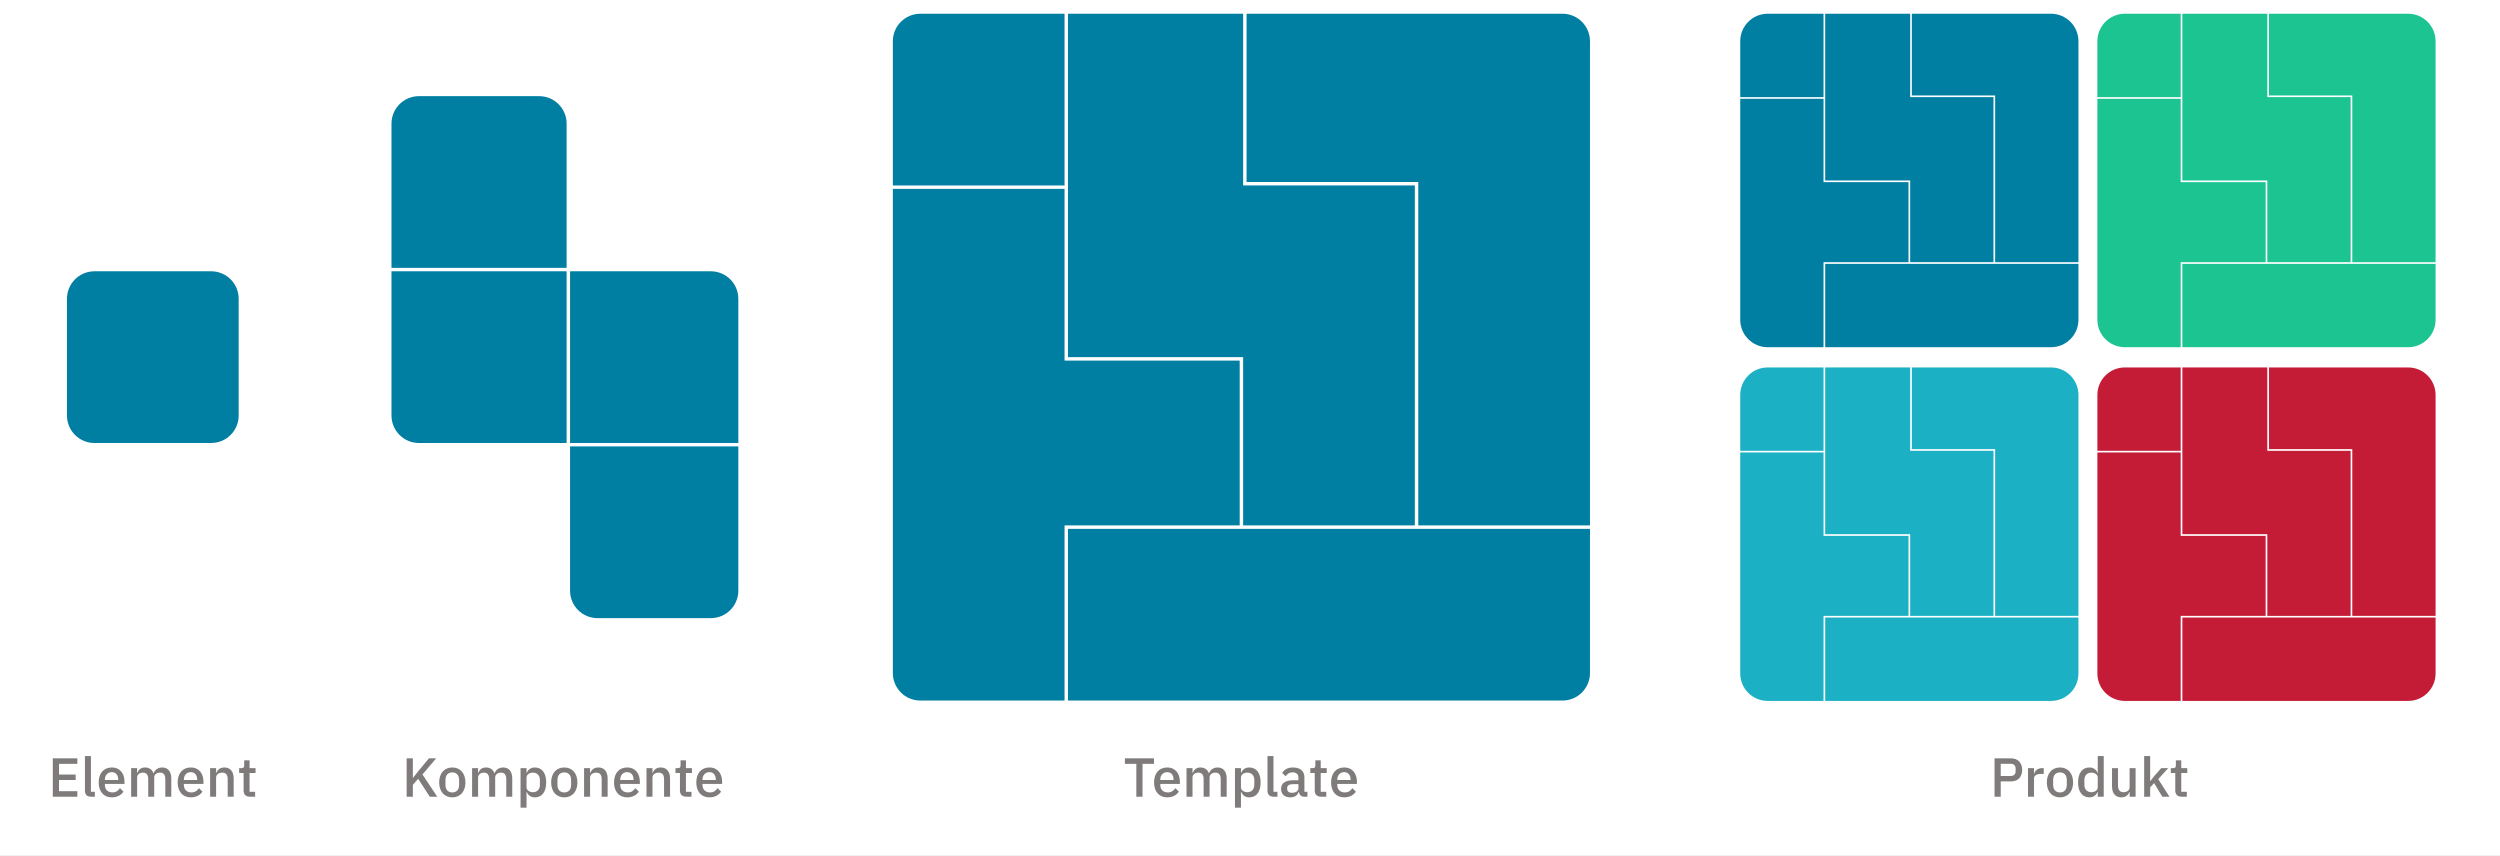
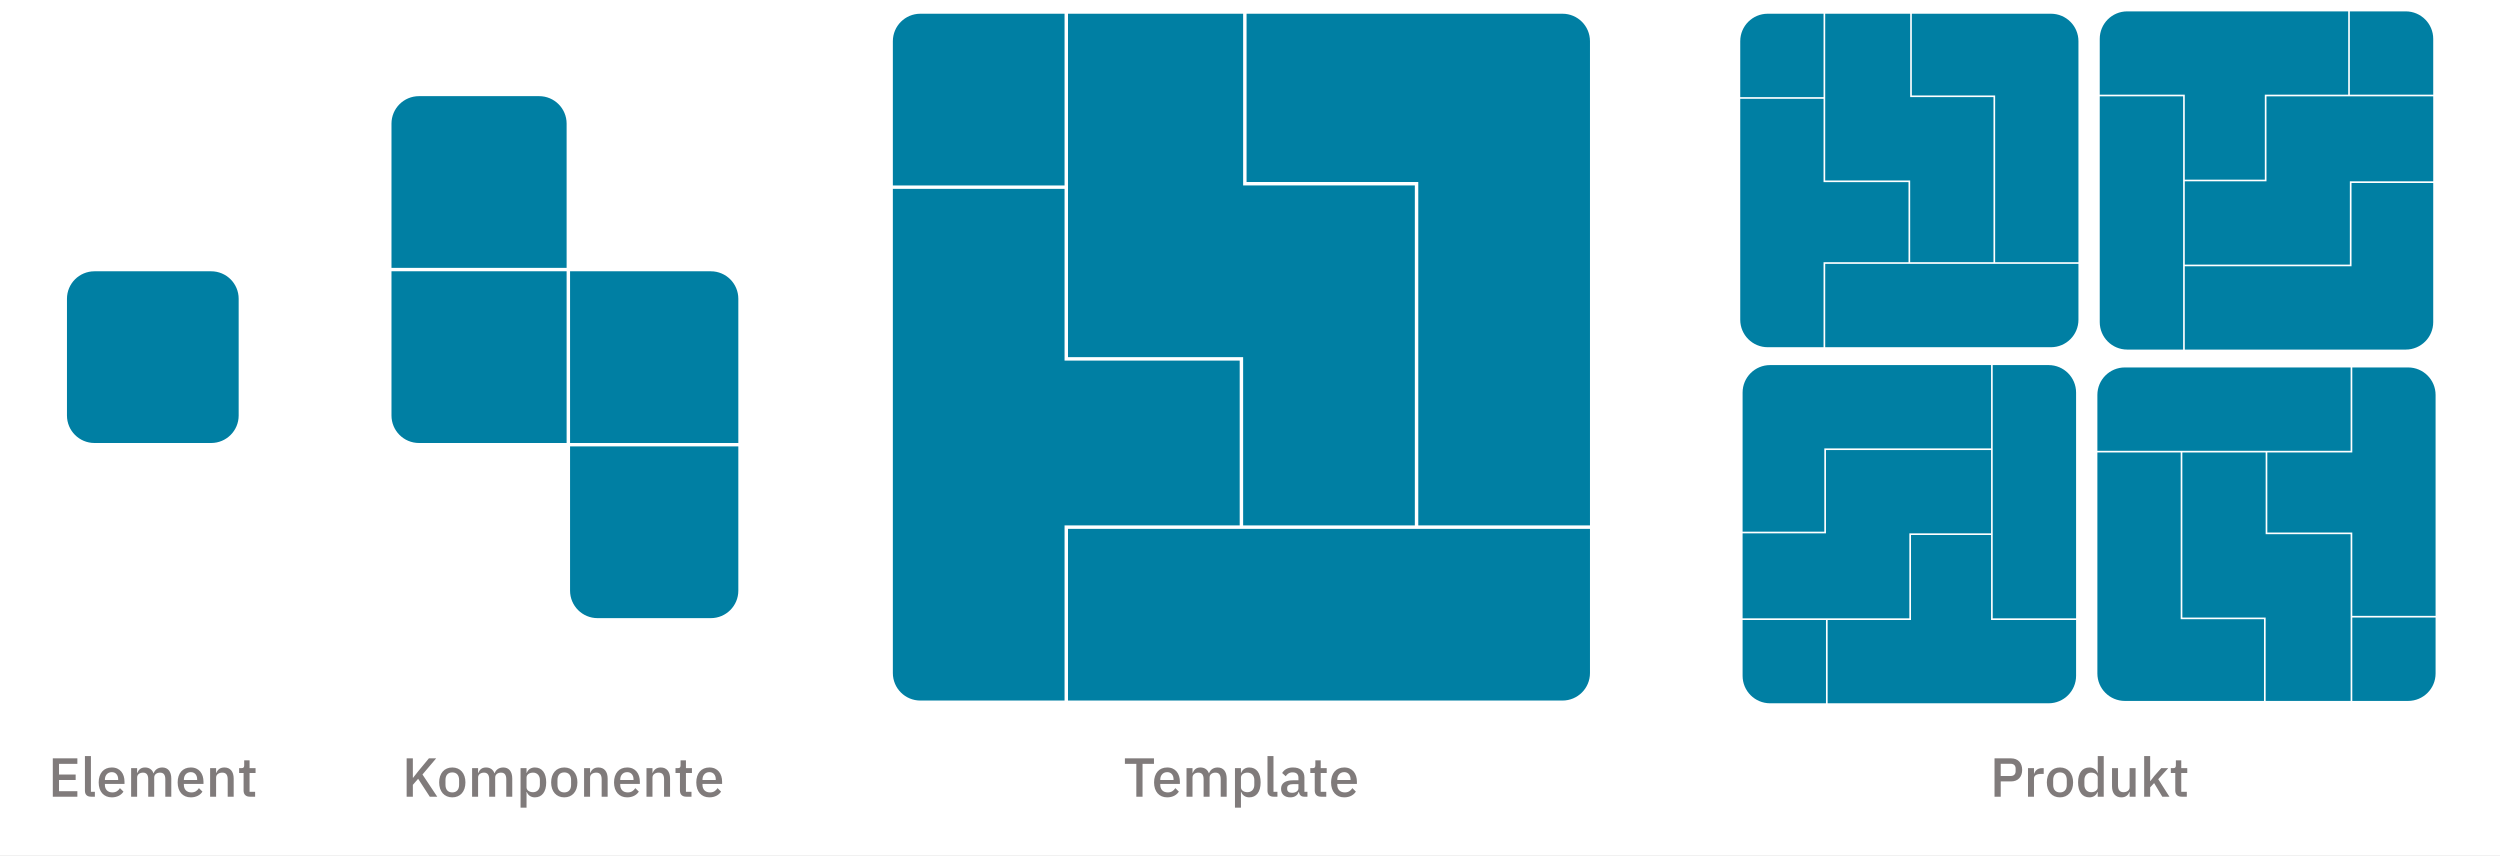
<svg xmlns="http://www.w3.org/2000/svg" width="728" height="249" viewBox="0 0 728 249" fill="none">
  <rect width="728" height="249" fill="white" />
  <rect x="19.5" y="79" width="50" height="50" rx="8" fill="#007FA3" />
  <path d="M114 36C114 31.582 117.582 28 122 28H157C161.418 28 165 31.582 165 36V78H114V36Z" fill="#007FA3" />
  <path d="M114 79H165V129H122C117.582 129 114 125.418 114 121V79Z" fill="#007FA3" />
  <path d="M166 79H207C211.418 79 215 82.582 215 87V129H166V79Z" fill="#007FA3" />
  <path d="M166 130H215V172C215 176.418 211.418 180 207 180H174C169.582 180 166 176.418 166 172V130Z" fill="#007FA3" />
  <path d="M260 12C260 7.582 263.582 4 268 4H310V54H260V12Z" fill="#007FA3" />
  <path fill-rule="evenodd" clip-rule="evenodd" d="M413 4H363V53H413V103V153H463V103V53V12C463 7.582 459.418 4 455 4H413Z" fill="#007FA3" />
  <path fill-rule="evenodd" clip-rule="evenodd" d="M310 55H260V105V153V196C260 200.418 263.582 204 268 204H310V153H361V105H310V55Z" fill="#007FA3" />
  <path d="M311 154H463V196C463 200.418 459.418 204 455 204H311V154Z" fill="#007FA3" />
  <path fill-rule="evenodd" clip-rule="evenodd" d="M311 4H362V54H412V104V153H362V104H361.5H311V54V4Z" fill="#007FA3" />
  <path d="M506.757 12C506.757 7.582 510.339 4 514.757 4H531.015V28.277H506.757V12Z" fill="#007FA3" />
  <path fill-rule="evenodd" clip-rule="evenodd" d="M580.985 4H556.728V27.792H580.985V52.069V76.346H605.243V52.069V27.792V12C605.243 7.582 601.661 4 597.243 4H580.985Z" fill="#007FA3" />
  <path fill-rule="evenodd" clip-rule="evenodd" d="M531.015 28.763H506.757V53.04V76.346V93.109C506.757 97.527 510.339 101.109 514.757 101.109H531.015V76.346H555.757V53.04H531.015V28.763Z" fill="#007FA3" />
  <path d="M531.5 76.832H605.243V93.109C605.243 97.527 601.661 101.109 597.243 101.109H531.5V76.832Z" fill="#007FA3" />
  <path fill-rule="evenodd" clip-rule="evenodd" d="M531.5 4H556.243V28.277H580.5V52.554V76.346H556.243V52.554H556H531.5V28.277V4Z" fill="#007FA3" />
-   <path d="M610.757 12C610.757 7.582 614.339 4 618.757 4H635.015V28.277H610.757V12Z" fill="#1BC491" />
-   <path fill-rule="evenodd" clip-rule="evenodd" d="M684.985 4H660.728V27.792H684.985V52.069V76.346H709.243V52.069V27.792V12C709.243 7.582 705.661 4 701.243 4H684.985Z" fill="#1BC491" />
-   <path fill-rule="evenodd" clip-rule="evenodd" d="M635.015 28.763H610.757V53.04V76.346V93.109C610.757 97.527 614.339 101.109 618.757 101.109H635.015V76.346H659.757V53.04H635.015V28.763Z" fill="#1BC491" />
-   <path d="M635.5 76.832H709.243V93.109C709.243 97.527 705.661 101.109 701.243 101.109H635.5V76.832Z" fill="#1BC491" />
-   <path fill-rule="evenodd" clip-rule="evenodd" d="M635.5 4H660.243V28.277H684.5V52.554V76.346H660.243V52.554H660H635.5V28.277V4Z" fill="#1BC491" />
-   <path d="M506.757 115C506.757 110.582 510.339 107 514.757 107H531.015V131.277H506.757V115Z" fill="#1BB0C4" />
-   <path fill-rule="evenodd" clip-rule="evenodd" d="M580.985 107H556.728V130.792H580.985V155.069V179.346H605.243V155.069V130.792V115C605.243 110.582 601.661 107 597.243 107H580.985Z" fill="#1BB0C4" />
-   <path fill-rule="evenodd" clip-rule="evenodd" d="M531.015 131.763H506.757V156.04V179.346V196.109C506.757 200.527 510.339 204.109 514.757 204.109H531.015V179.346H555.757V156.04H531.015V131.763Z" fill="#1BB0C4" />
-   <path d="M531.5 179.832H605.243V196.109C605.243 200.527 601.661 204.109 597.243 204.109H531.5V179.832Z" fill="#1BB0C4" />
-   <path fill-rule="evenodd" clip-rule="evenodd" d="M531.5 107H556.243V131.277H580.5V155.555V179.346H556.243V155.555H556H531.5V131.277V107Z" fill="#1BB0C4" />
-   <path d="M610.757 115C610.757 110.582 614.339 107 618.757 107H635.015V131.277H610.757V115Z" fill="#C41B36" />
-   <path fill-rule="evenodd" clip-rule="evenodd" d="M684.985 107H660.728V130.792H684.985V155.069V179.346H709.243V155.069V130.792V115C709.243 110.582 705.661 107 701.243 107H684.985Z" fill="#C41B36" />
-   <path fill-rule="evenodd" clip-rule="evenodd" d="M635.015 131.763H610.757V156.04V179.346V196.109C610.757 200.527 614.339 204.109 618.757 204.109H635.015V179.346H659.757V156.04H635.015V131.763Z" fill="#C41B36" />
-   <path d="M635.5 179.832H709.243V196.109C709.243 200.527 705.661 204.109 701.243 204.109H635.5V179.832Z" fill="#C41B36" />
-   <path fill-rule="evenodd" clip-rule="evenodd" d="M635.5 107H660.243V131.277H684.5V155.555V179.346H660.243V155.555H660H635.5V131.277V107Z" fill="#C41B36" />
+   <path d="M700.555 3.312C704.973 3.312 708.555 6.894 708.555 11.312V27.569H684.277V3.312L700.555 3.312Z" fill="#007FA3" />
+   <path fill-rule="evenodd" clip-rule="evenodd" d="M708.555 77.54V53.282H684.763V77.54H660.486H636.208V101.797H660.486H684.763H700.555C704.973 101.797 708.555 98.215 708.555 93.797V77.54Z" fill="#007FA3" />
+   <path fill-rule="evenodd" clip-rule="evenodd" d="M683.792 27.569V3.312L659.514 3.312L636.208 3.312L619.445 3.312C615.027 3.312 611.445 6.894 611.445 11.312V27.569H636.208V52.312H659.514V27.569H683.792Z" fill="#007FA3" />
+   <path d="M635.723 28.055V101.797H619.445C615.027 101.797 611.445 98.215 611.445 93.797V28.055H635.723Z" fill="#007FA3" />
+   <path fill-rule="evenodd" clip-rule="evenodd" d="M708.555 28.055V52.797H684.277V77.055H660H636.208V52.797H660V52.555V28.055L684.277 28.055H708.555Z" fill="#007FA3" />
+   <path d="M515.445 204.797C511.027 204.797 507.445 201.215 507.445 196.797V180.54H531.723V204.797H515.445Z" fill="#007FA3" />
+   <path fill-rule="evenodd" clip-rule="evenodd" d="M507.445 130.569V154.827H531.237V130.569H555.514H579.792V106.312L555.514 106.312H531.237H515.445C511.027 106.312 507.445 109.894 507.445 114.312V130.569Z" fill="#007FA3" />
+   <path fill-rule="evenodd" clip-rule="evenodd" d="M532.208 180.54V204.797H556.486H579.792H596.555C600.973 204.797 604.555 201.215 604.555 196.797V180.54H579.792V155.797H556.486V180.54H532.208Z" fill="#007FA3" />
+   <path d="M580.277 180.055V106.312H596.555C600.973 106.312 604.555 109.894 604.555 114.312V180.055H580.277Z" fill="#007FA3" />
+   <path fill-rule="evenodd" clip-rule="evenodd" d="M507.445 180.055V155.312H531.723V131.055H556H579.792V155.312H556V155.555V180.055H531.723H507.445Z" fill="#007FA3" />
+   <path d="M709.243 196.109C709.243 200.527 705.661 204.109 701.243 204.109H684.985V179.832H709.243V196.109Z" fill="#007FA3" />
+   <path fill-rule="evenodd" clip-rule="evenodd" d="M635.015 204.109H659.272V180.317H635.015V156.04V131.763H610.757V156.04V180.317V196.109C610.757 200.527 614.339 204.109 618.757 204.109H635.015Z" fill="#007FA3" />
+   <path fill-rule="evenodd" clip-rule="evenodd" d="M684.985 179.346H709.243V155.069V131.763V115C709.243 110.582 705.661 107 701.243 107H684.985V131.763H660.243V155.069H684.985V179.346Z" fill="#007FA3" />
+   <path d="M684.5 131.277H610.757V115C610.757 110.582 614.339 107 618.757 107H684.5V131.277Z" fill="#007FA3" />
+   <path fill-rule="evenodd" clip-rule="evenodd" d="M684.5 204.109H659.757V179.832H635.5V155.555V131.763H659.757V155.555H660H684.5V179.832V204.109Z" fill="#007FA3" />
  <path d="M22.528 232V230.4H17.184V227.136H22.032V225.536H17.184V222.432H22.528V220.832H15.376V232H22.528ZM27.628 232V230.576H26.476V220.16H24.732V230.272C24.732 231.344 25.324 232 26.508 232H27.628ZM32.559 232.192C34.111 232.192 35.327 231.52 35.951 230.512L34.927 229.504C34.447 230.272 33.759 230.752 32.735 230.752C31.327 230.752 30.543 229.84 30.543 228.56V228.288H36.255V227.632C36.255 225.328 35.007 223.488 32.559 223.488C30.191 223.488 28.735 225.184 28.735 227.84C28.735 230.496 30.191 232.192 32.559 232.192ZM32.559 224.848C33.711 224.848 34.415 225.696 34.415 226.976V227.136H30.543V227.024C30.543 225.744 31.359 224.848 32.559 224.848ZM39.929 232V226.416C39.929 225.456 40.778 224.992 41.642 224.992C42.666 224.992 43.161 225.632 43.161 226.928V232H44.906V226.416C44.906 225.456 45.721 224.992 46.602 224.992C47.657 224.992 48.138 225.648 48.138 226.928V232H49.882V226.72C49.882 224.672 48.906 223.488 47.258 223.488C45.913 223.488 45.05 224.256 44.745 225.184H44.697C44.297 224.032 43.353 223.488 42.233 223.488C40.969 223.488 40.346 224.192 40.01 225.056H39.929V223.68H38.185V232H39.929ZM55.559 232.192C57.111 232.192 58.327 231.52 58.951 230.512L57.927 229.504C57.447 230.272 56.759 230.752 55.735 230.752C54.327 230.752 53.543 229.84 53.543 228.56V228.288H59.255V227.632C59.255 225.328 58.007 223.488 55.559 223.488C53.191 223.488 51.735 225.184 51.735 227.84C51.735 230.496 53.191 232.192 55.559 232.192ZM55.559 224.848C56.711 224.848 57.415 225.696 57.415 226.976V227.136H53.543V227.024C53.543 225.744 54.359 224.848 55.559 224.848ZM62.929 232V226.432C62.929 225.456 63.825 224.992 64.737 224.992C65.809 224.992 66.305 225.648 66.305 226.944V232H68.049V226.72C68.049 224.672 67.041 223.488 65.346 223.488C64.066 223.488 63.361 224.16 63.01 225.056H62.929V223.68H61.185V232H62.929ZM74.291 232V230.576H72.675V225.104H74.419V223.68H72.675V221.408H71.107V222.864C71.107 223.44 70.915 223.68 70.339 223.68H69.635V225.104H70.931V230.192C70.931 231.328 71.571 232 72.771 232H74.291Z" fill="#807B7B" />
  <path d="M125.151 232H127.327L123.023 225.536L127.007 220.832H124.895L121.887 224.464L120.287 226.496H120.223V220.832H118.415V232H120.223V228.544L121.759 226.784L125.151 232ZM131.707 232.192C134.027 232.192 135.531 230.496 135.531 227.84C135.531 225.184 134.027 223.488 131.707 223.488C129.387 223.488 127.883 225.184 127.883 227.84C127.883 230.496 129.387 232.192 131.707 232.192ZM131.707 230.752C130.523 230.752 129.723 230.016 129.723 228.544V227.136C129.723 225.664 130.523 224.928 131.707 224.928C132.891 224.928 133.691 225.664 133.691 227.136V228.544C133.691 230.016 132.891 230.752 131.707 230.752ZM139.219 232V226.416C139.219 225.456 140.067 224.992 140.931 224.992C141.955 224.992 142.451 225.632 142.451 226.928V232H144.195V226.416C144.195 225.456 145.011 224.992 145.891 224.992C146.947 224.992 147.427 225.648 147.427 226.928V232H149.171V226.72C149.171 224.672 148.195 223.488 146.547 223.488C145.203 223.488 144.339 224.256 144.035 225.184H143.987C143.587 224.032 142.643 223.488 141.523 223.488C140.259 223.488 139.635 224.192 139.299 225.056H139.219V223.68H137.475V232H139.219ZM151.584 235.2H153.328V230.624H153.408C153.76 231.6 154.64 232.192 155.744 232.192C157.84 232.192 159.056 230.576 159.056 227.84C159.056 225.104 157.84 223.488 155.744 223.488C154.64 223.488 153.76 224.064 153.408 225.056H153.328V223.68H151.584V235.2ZM155.216 230.688C154.16 230.688 153.328 230.112 153.328 229.264V226.416C153.328 225.568 154.16 224.992 155.216 224.992C156.416 224.992 157.216 225.84 157.216 227.12V228.56C157.216 229.84 156.416 230.688 155.216 230.688ZM164.317 232.192C166.637 232.192 168.141 230.496 168.141 227.84C168.141 225.184 166.637 223.488 164.317 223.488C161.997 223.488 160.493 225.184 160.493 227.84C160.493 230.496 161.997 232.192 164.317 232.192ZM164.317 230.752C163.133 230.752 162.333 230.016 162.333 228.544V227.136C162.333 225.664 163.133 224.928 164.317 224.928C165.501 224.928 166.301 225.664 166.301 227.136V228.544C166.301 230.016 165.501 230.752 164.317 230.752ZM171.828 232V226.432C171.828 225.456 172.724 224.992 173.636 224.992C174.708 224.992 175.204 225.648 175.204 226.944V232H176.948V226.72C176.948 224.672 175.94 223.488 174.244 223.488C172.964 223.488 172.26 224.16 171.908 225.056H171.828V223.68H170.084V232H171.828ZM182.629 232.192C184.181 232.192 185.397 231.52 186.021 230.512L184.997 229.504C184.517 230.272 183.829 230.752 182.805 230.752C181.397 230.752 180.613 229.84 180.613 228.56V228.288H186.325V227.632C186.325 225.328 185.077 223.488 182.629 223.488C180.261 223.488 178.805 225.184 178.805 227.84C178.805 230.496 180.261 232.192 182.629 232.192ZM182.629 224.848C183.781 224.848 184.485 225.696 184.485 226.976V227.136H180.613V227.024C180.613 225.744 181.429 224.848 182.629 224.848ZM190 232V226.432C190 225.456 190.896 224.992 191.808 224.992C192.88 224.992 193.376 225.648 193.376 226.944V232H195.12V226.72C195.12 224.672 194.112 223.488 192.416 223.488C191.136 223.488 190.432 224.16 190.08 225.056H190V223.68H188.256V232H190ZM201.361 232V230.576H199.745V225.104H201.489V223.68H199.745V221.408H198.177V222.864C198.177 223.44 197.985 223.68 197.409 223.68H196.705V225.104H198.001V230.192C198.001 231.328 198.641 232 199.841 232H201.361ZM206.582 232.192C208.134 232.192 209.35 231.52 209.974 230.512L208.95 229.504C208.47 230.272 207.782 230.752 206.758 230.752C205.35 230.752 204.566 229.84 204.566 228.56V228.288H210.278V227.632C210.278 225.328 209.03 223.488 206.582 223.488C204.214 223.488 202.758 225.184 202.758 227.84C202.758 230.496 204.214 232.192 206.582 232.192ZM206.582 224.848C207.734 224.848 208.438 225.696 208.438 226.976V227.136H204.566V227.024C204.566 225.744 205.382 224.848 206.582 224.848Z" fill="#807B7B" />
  <path d="M330.9 232H332.708V222.432H336.036V220.832H327.572V222.432H330.9V232ZM339.887 232.192C341.439 232.192 342.655 231.52 343.279 230.512L342.255 229.504C341.775 230.272 341.087 230.752 340.063 230.752C338.655 230.752 337.871 229.84 337.871 228.56V228.288H343.583V227.632C343.583 225.328 342.335 223.488 339.887 223.488C337.519 223.488 336.063 225.184 336.063 227.84C336.063 230.496 337.519 232.192 339.887 232.192ZM339.887 224.848C341.039 224.848 341.743 225.696 341.743 226.976V227.136H337.871V227.024C337.871 225.744 338.687 224.848 339.887 224.848ZM347.258 232V226.416C347.258 225.456 348.106 224.992 348.97 224.992C349.994 224.992 350.49 225.632 350.49 226.928V232H352.234V226.416C352.234 225.456 353.05 224.992 353.93 224.992C354.986 224.992 355.466 225.648 355.466 226.928V232H357.21V226.72C357.21 224.672 356.234 223.488 354.586 223.488C353.242 223.488 352.378 224.256 352.074 225.184H352.026C351.626 224.032 350.682 223.488 349.562 223.488C348.298 223.488 347.674 224.192 347.338 225.056H347.258V223.68H345.514V232H347.258ZM359.623 235.2H361.367V230.624H361.447C361.799 231.6 362.679 232.192 363.783 232.192C365.879 232.192 367.095 230.576 367.095 227.84C367.095 225.104 365.879 223.488 363.783 223.488C362.679 223.488 361.799 224.064 361.447 225.056H361.367V223.68H359.623V235.2ZM363.255 230.688C362.199 230.688 361.367 230.112 361.367 229.264V226.416C361.367 225.568 362.199 224.992 363.255 224.992C364.455 224.992 365.255 225.84 365.255 227.12V228.56C365.255 229.84 364.455 230.688 363.255 230.688ZM371.988 232V230.576H370.836V220.16H369.092V230.272C369.092 231.344 369.684 232 370.868 232H371.988ZM380.726 232V230.576H379.846V226.4C379.846 224.544 378.646 223.488 376.502 223.488C374.886 223.488 373.91 224.176 373.366 225.104L374.406 226.048C374.822 225.392 375.414 224.912 376.39 224.912C377.558 224.912 378.102 225.504 378.102 226.512V227.216H376.598C374.278 227.216 373.046 228.064 373.046 229.712C373.046 231.216 374.022 232.192 375.734 232.192C376.95 232.192 377.846 231.648 378.166 230.608H378.246C378.358 231.424 378.838 232 379.75 232H380.726ZM376.23 230.864C375.366 230.864 374.822 230.48 374.822 229.744V229.456C374.822 228.736 375.414 228.336 376.63 228.336H378.102V229.536C378.102 230.352 377.302 230.864 376.23 230.864ZM386.213 232V230.576H384.597V225.104H386.341V223.68H384.597V221.408H383.029V222.864C383.029 223.44 382.837 223.68 382.261 223.68H381.557V225.104H382.853V230.192C382.853 231.328 383.493 232 384.693 232H386.213ZM391.434 232.192C392.986 232.192 394.202 231.52 394.826 230.512L393.802 229.504C393.322 230.272 392.634 230.752 391.61 230.752C390.202 230.752 389.418 229.84 389.418 228.56V228.288H395.13V227.632C395.13 225.328 393.882 223.488 391.434 223.488C389.066 223.488 387.61 225.184 387.61 227.84C387.61 230.496 389.066 232.192 391.434 232.192ZM391.434 224.848C392.586 224.848 393.29 225.696 393.29 226.976V227.136H389.418V227.024C389.418 225.744 390.234 224.848 391.434 224.848Z" fill="#807B7B" />
  <path d="M582.614 232V227.552H585.606C587.654 227.552 588.854 226.224 588.854 224.192C588.854 222.16 587.654 220.832 585.606 220.832H580.806V232H582.614ZM582.614 222.416H585.494C586.406 222.416 586.95 222.912 586.95 223.808V224.576C586.95 225.472 586.406 225.968 585.494 225.968H582.614V222.416ZM592.297 232V226.688C592.297 225.824 593.065 225.36 594.441 225.36H595.129V223.68H594.665C593.337 223.68 592.617 224.432 592.377 225.28H592.297V223.68H590.553V232H592.297ZM599.864 232.192C602.184 232.192 603.688 230.496 603.688 227.84C603.688 225.184 602.184 223.488 599.864 223.488C597.544 223.488 596.04 225.184 596.04 227.84C596.04 230.496 597.544 232.192 599.864 232.192ZM599.864 230.752C598.68 230.752 597.88 230.016 597.88 228.544V227.136C597.88 225.664 598.68 224.928 599.864 224.928C601.048 224.928 601.848 225.664 601.848 227.136V228.544C601.848 230.016 601.048 230.752 599.864 230.752ZM610.863 232H612.607V220.16H610.863V225.056H610.783C610.431 224.064 609.551 223.488 608.447 223.488C606.351 223.488 605.135 225.104 605.135 227.84C605.135 230.576 606.351 232.192 608.447 232.192C609.551 232.192 610.431 231.6 610.783 230.624H610.863V232ZM608.975 230.688C607.775 230.688 606.975 229.84 606.975 228.56V227.12C606.975 225.84 607.775 224.992 608.975 224.992C610.031 224.992 610.863 225.568 610.863 226.416V229.264C610.863 230.112 610.031 230.688 608.975 230.688ZM620.14 232H621.884V223.68H620.14V229.248C620.14 230.224 619.26 230.688 618.364 230.688C617.292 230.688 616.764 230.016 616.764 228.752V223.68H615.02V228.976C615.02 231.024 616.028 232.192 617.74 232.192C619.116 232.192 619.772 231.44 620.076 230.624H620.14V232ZM624.381 232H626.125V229.28L627.277 228.032L629.661 232H631.741L628.477 226.896L631.389 223.68H629.357L627.357 225.936L626.205 227.424H626.125V220.16H624.381V232ZM636.799 232V230.576H635.183V225.104H636.927V223.68H635.183V221.408H633.615V222.864C633.615 223.44 633.423 223.68 632.847 223.68H632.143V225.104H633.439V230.192C633.439 231.328 634.079 232 635.279 232H636.799Z" fill="#807B7B" />
</svg>
